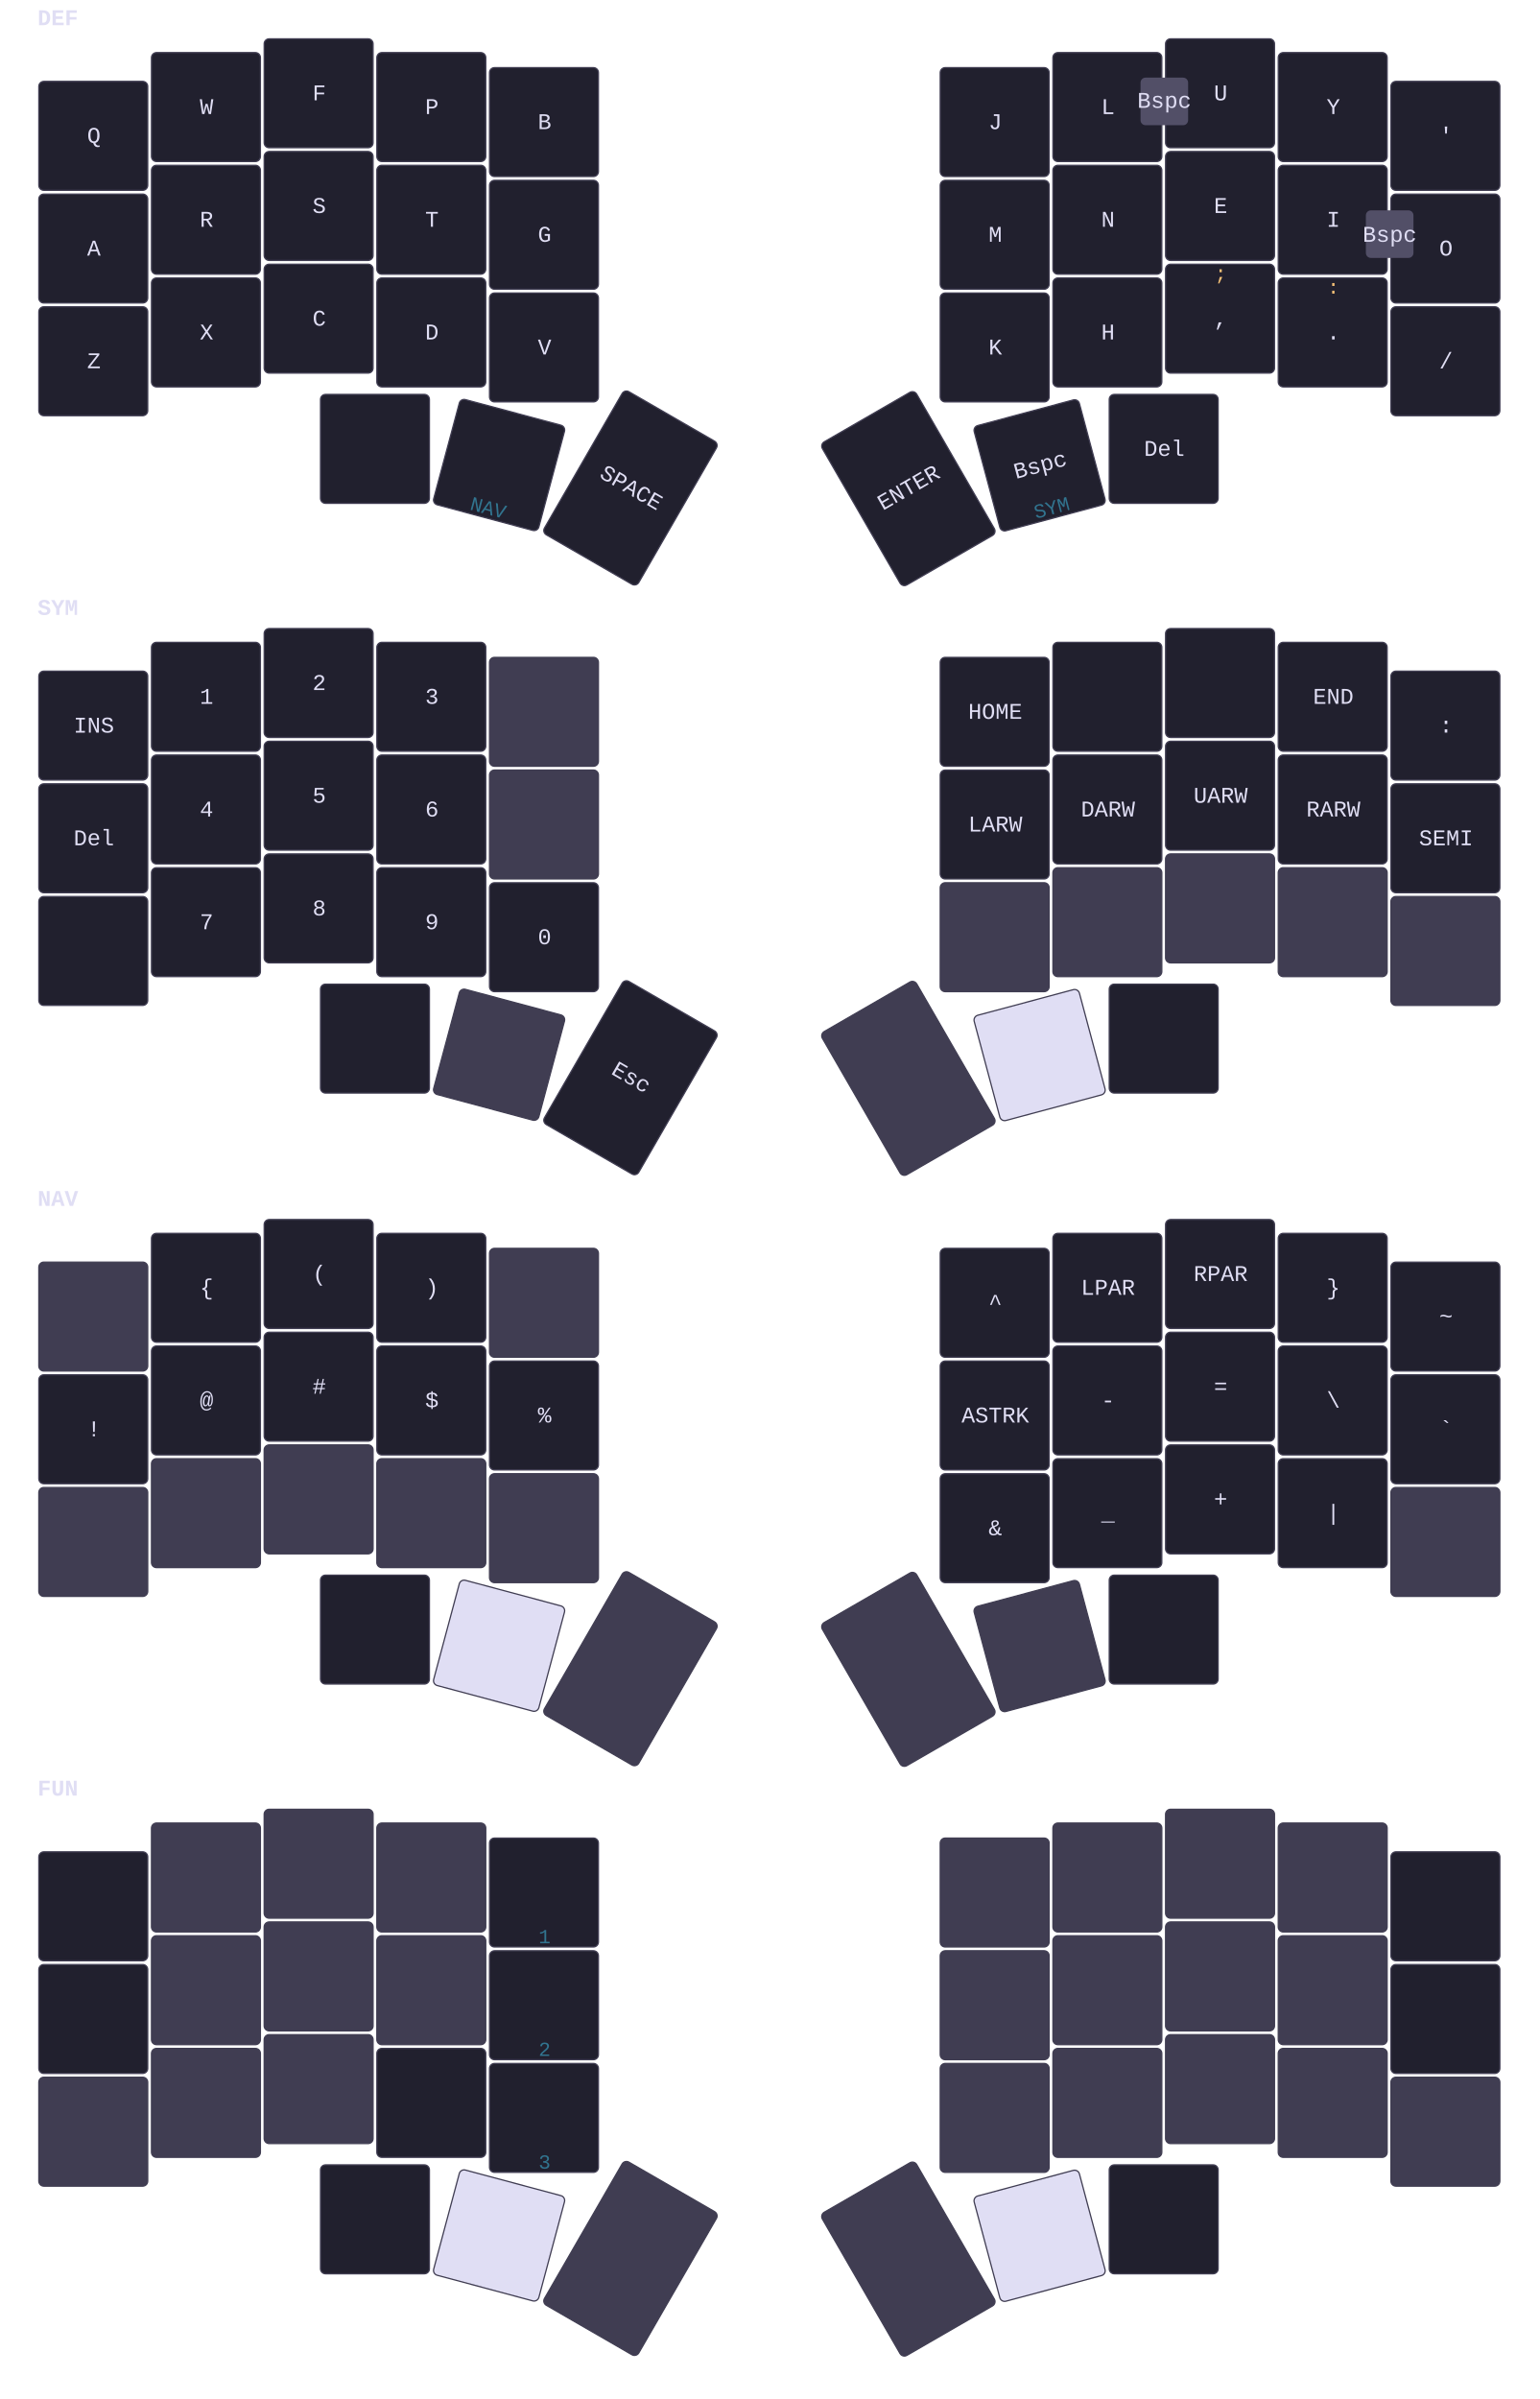
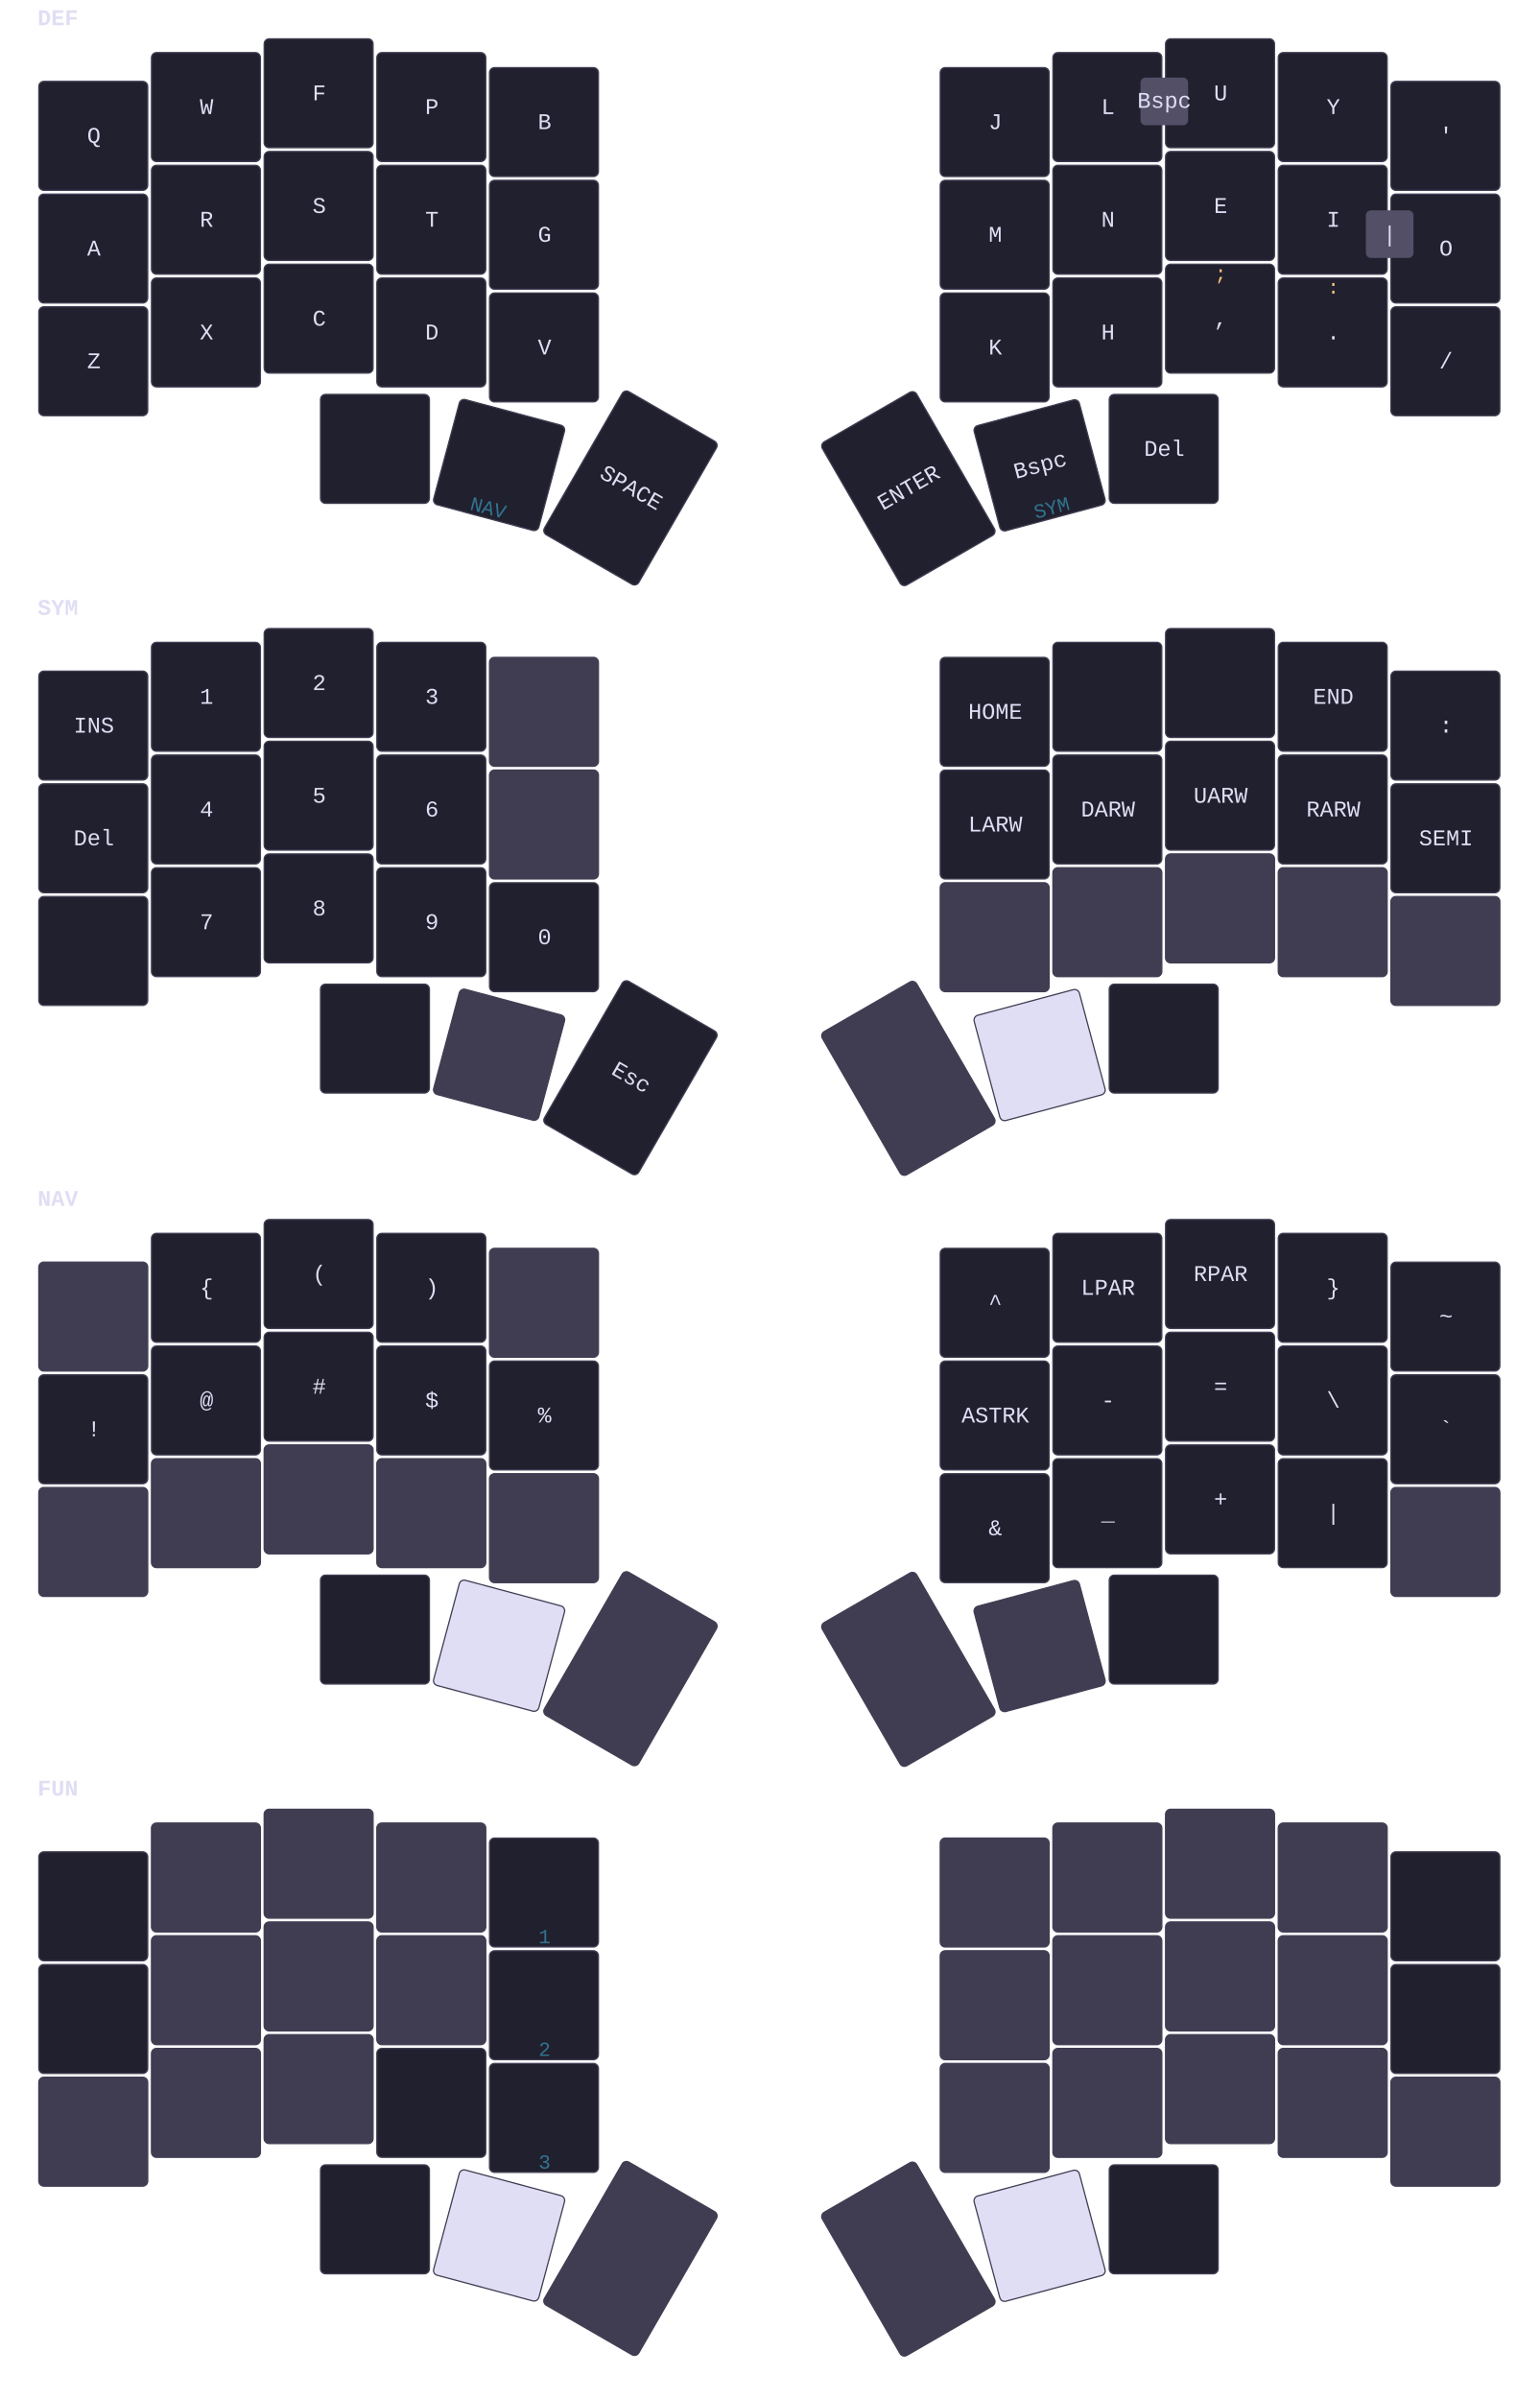
<svg xmlns="http://www.w3.org/2000/svg" xmlns:xlink="http://www.w3.org/1999/xlink" width="1230" height="1916" viewBox="0 0 1230 1916" class="keymap">
  <defs>/* start glyphs */
<svg id="mdi:alpha-w-box">
      <svg id="mdi-alpha-w-box" viewBox="0 0 24 24">
        <path d="M9,17H15A2,2 0 0,0 17,15V7H15V15H13V8H11V15H9V7H7V15A2,2 0 0,0 9,17M5,3H19A2,2 0 0,1 21,5V19A2,2 0 0,1 19,21H5A2,2 0 0,1 3,19V5A2,2 0 0,1 5,3Z" />
      </svg>
    </svg>
    <svg id="mdi:apple-keyboard-command">
      <svg id="mdi-apple-keyboard-command" viewBox="0 0 24 24">
        <path d="M6,2A4,4 0 0,1 10,6V8H14V6A4,4 0 0,1 18,2A4,4 0 0,1 22,6A4,4 0 0,1 18,10H16V14H18A4,4 0 0,1 22,18A4,4 0 0,1 18,22A4,4 0 0,1 14,18V16H10V18A4,4 0 0,1 6,22A4,4 0 0,1 2,18A4,4 0 0,1 6,14H8V10H6A4,4 0 0,1 2,6A4,4 0 0,1 6,2M16,18A2,2 0 0,0 18,20A2,2 0 0,0 20,18A2,2 0 0,0 18,16H16V18M14,10H10V14H14V10M6,16A2,2 0 0,0 4,18A2,2 0 0,0 6,20A2,2 0 0,0 8,18V16H6M8,6A2,2 0 0,0 6,4A2,2 0 0,0 4,6A2,2 0 0,0 6,8H8V6M18,8A2,2 0 0,0 20,6A2,2 0 0,0 18,4A2,2 0 0,0 16,6V8H18Z" />
      </svg>
    </svg>
    <svg id="mdi:apple-keyboard-control">
      <svg id="mdi-apple-keyboard-control" viewBox="0 0 24 24">
        <path d="M19.78,11.78L18.36,13.19L12,6.83L5.64,13.19L4.22,11.78L12,4L19.78,11.78Z" />
      </svg>
    </svg>
    <svg id="mdi:apple-keyboard-option">
      <svg id="mdi-apple-keyboard-option" viewBox="0 0 24 24">
        <path d="M3,4H9.11L16.15,18H21V20H14.88L7.84,6H3V4M14,4H21V6H14V4Z" />
      </svg>
    </svg>
    <svg id="mdi:apple-keyboard-shift">
      <svg id="mdi-apple-keyboard-shift" viewBox="0 0 24 24">
        <path d="M15,18V12H17.17L12,6.83L6.83,12H9V18H15M12,4L22,14H17V20H7V14H2L12,4Z" />
      </svg>
    </svg>
    <svg id="mdi:backup-restore">
      <svg id="mdi-backup-restore" viewBox="0 0 24 24">
        <path d="M12,3A9,9 0 0,0 3,12H0L4,16L8,12H5A7,7 0 0,1 12,5A7,7 0 0,1 19,12A7,7 0 0,1 12,19C10.5,19 9.09,18.5 7.94,17.7L6.5,19.14C8.04,20.3 9.94,21 12,21A9,9 0 0,0 21,12A9,9 0 0,0 12,3M14,12A2,2 0 0,0 12,10A2,2 0 0,0 10,12A2,2 0 0,0 12,14A2,2 0 0,0 14,12Z" />
      </svg>
    </svg>
    <svg id="mdi:bluetooth-connect">
      <svg id="mdi-bluetooth-connect" viewBox="0 0 24 24">
        <path d="M19,10L17,12L19,14L21,12M14.88,16.29L13,18.17V14.41M13,5.83L14.88,7.71L13,9.58M17.71,7.71L12,2H11V9.58L6.41,5L5,6.41L10.59,12L5,17.58L6.41,19L11,14.41V22H12L17.71,16.29L13.41,12M7,12L5,10L3,12L5,14L7,12Z" />
      </svg>
    </svg>
    <svg id="mdi:bluetooth-off">
      <svg id="mdi-bluetooth-off" viewBox="0 0 24 24">
        <path d="M13,5.83L14.88,7.71L13.28,9.31L14.69,10.72L17.71,7.7L12,2H11V7.03L13,9.03M5.41,4L4,5.41L10.59,12L5,17.59L6.41,19L11,14.41V22H12L16.29,17.71L18.59,20L20,18.59M13,18.17V14.41L14.88,16.29" />
      </svg>
    </svg>
    <svg id="mdi:chevron-double-down">
      <svg id="mdi-chevron-double-down" viewBox="0 0 24 24">
        <path d="M16.59,5.59L18,7L12,13L6,7L7.41,5.59L12,10.17L16.59,5.59M16.59,11.59L18,13L12,19L6,13L7.41,11.59L12,16.17L16.59,11.59Z" />
      </svg>
    </svg>
    <svg id="mdi:chevron-double-up">
      <svg id="mdi-chevron-double-up" viewBox="0 0 24 24">
        <path d="M7.41,18.41L6,17L12,11L18,17L16.59,18.41L12,13.83L7.41,18.41M7.41,12.41L6,11L12,5L18,11L16.59,12.41L12,7.83L7.41,12.41Z" />
      </svg>
    </svg>
    <svg id="mdi:keyboard-tab">
      <svg id="mdi-keyboard-tab" viewBox="0 0 24 24">
        <path d="M20,18H22V6H20M11.59,7.41L15.17,11H1V13H15.17L11.59,16.58L13,18L19,12L13,6L11.59,7.41Z" />
      </svg>
    </svg>
    <svg id="mdi:minus-circle-outline">
      <svg id="mdi-minus-circle-outline" viewBox="0 0 24 24">
        <path d="M12,20C7.59,20 4,16.41 4,12C4,7.59 7.59,4 12,4C16.41,4 20,7.59 20,12C20,16.41 16.41,20 12,20M12,2A10,10 0 0,0 2,12A10,10 0 0,0 12,22A10,10 0 0,0 22,12A10,10 0 0,0 12,2M7,13H17V11H7" />
      </svg>
    </svg>
    <svg id="mdi:progress-download">
      <svg id="mdi-progress-download" viewBox="0 0 24 24">
        <path d="M13,2.03C17.73,2.5 21.5,6.25 21.95,11C22.5,16.5 18.5,21.38 13,21.93V19.93C16.64,19.5 19.5,16.61 19.96,12.97C20.5,8.58 17.39,4.59 13,4.05V2.05L13,2.03M11,2.06V4.06C9.57,4.26 8.22,4.84 7.1,5.74L5.67,4.26C7.19,3 9.05,2.25 11,2.06M4.26,5.67L5.69,7.1C4.8,8.23 4.24,9.58 4.05,11H2.05C2.25,9.04 3,7.19 4.26,5.67M2.06,13H4.06C4.24,14.42 4.81,15.77 5.69,16.9L4.27,18.33C3.03,16.81 2.26,14.96 2.06,13M7.1,18.37C8.23,19.25 9.58,19.82 11,20V22C9.04,21.79 7.18,21 5.67,19.74L7.1,18.37M12,16.5L7.5,12H11V8H13V12H16.5L12,16.5Z" />
      </svg>
    </svg>
    <svg id="mdi:transfer">
      <svg id="mdi-transfer" viewBox="0 0 24 24">
        <path d="M8 4A2 2 0 0 0 6 6V10H8V6H16V9H13.5L17 12.5L20.5 9H18V6A2 2 0 0 0 16 4H8M3 12V14H11V12H3M3 15V17H11V15H3M13 15V17H21V15H13M3 18V20H11V18H3M13 18V20H21V18H13Z" />
      </svg>
    </svg>
  </defs>/* end glyphs */
<style>/* inherit to force styles through use tags */
svg path {
    fill: inherit;
}

/* root DOM */
svg.keymap {
    font-family: SFMono-Regular,Consolas,Liberation Mono,Menlo,monospace;
    font-size: 18px;
    font-kerning: normal;
    text-rendering: optimizeLegibility;
    background: #26233a;
}

rect.key {
    fill: #21202e ; /* switch background key color */
    stroke: #403d52; /* switch border color */
    stroke-width: 1;
}

/* default key side styling, only used is draw_key_sides is set */
rect.side {
    filter: brightness(90%);
}

/* color accent for combo boxes */
rect.combo, rect.combo-separate {
    fill: #524f67;
}

/* color accent for held keys */
rect.held, rect.combo.held {
    fill: #e0def4;
}

/* color accent for ghost (optional) keys */
rect.ghost, rect.combo.ghost {
    stroke-dasharray: 4, 4;
    stroke-width: 2;
}

text {
    text-anchor: middle;
    dominant-baseline: middle;
}

/* main layer keys text */
text.tap, text.combo, use.tap {
    fill: #e0def4;
}
text.hold {
    fill: #31748f;
    font-size: 16px; /* simlar to glyph_hold_size */
}
use.hold {
    fill: #31748f;
}

/* styling for layer labels */
text.label {
    font-weight: bold;
    text-anchor: start;
    fill: #e0def4;
    stroke-width: 0;
    paint-order: stroke;
    text-transform: uppercase;
}

/* styling for combo tap, and key hold/shifted label text */
text.combo, text.shifted {
}

text.hold {
    text-anchor: middle;
    dominant-baseline: auto;
}

text.shifted {
    text-anchor: middle;
    dominant-baseline: hanging;
    font-size: 16px;
    fill: #f6c177;
}

/* styling for hold/shifted label text in combo box */
text.combo.hold, text.combo.shifted {
    font-size: 8px;
}

/* lighter symbol for transparent keys */
rect.trans {
    fill: #403d52;
}
use.trans {
    fill: #6e6a86;
}

/* styling for combo dendrons */
path.combo {
    stroke-width: 1;
    stroke: gray;
    fill: none;
}

/* Start Tabler Icons Cleanup */
/* cannot use height/width with glyphs */
.icon-tabler &gt; path {
    fill: inherit;
    stroke: inherit;
    stroke-width: 2;
}
/* hide tabler's default box */
.icon-tabler &gt; path[stroke="none"][fill="none"] {
    visibility: hidden;
}
/* End Tabler Icons Cleanup */
</style>
  <g transform="translate(30, 0)" class="layer-DEF">
    <text x="0" y="15" class="label">DEF</text>
    <g transform="translate(0, 30)">
      <g transform="translate(45, 79)" class="key keypos-0">
        <rect rx="4" ry="4" x="-44" y="-44" width="87" height="87" class="key" />
        <text x="0" y="0" class="key tap">Q</text>
      </g>
      <g transform="translate(135, 56)" class="key keypos-1">
        <rect rx="4" ry="4" x="-44" y="-44" width="87" height="87" class="key" />
        <text x="0" y="0" class="key tap">W</text>
      </g>
      <g transform="translate(225, 45)" class="key keypos-2">
        <rect rx="4" ry="4" x="-44" y="-44" width="87" height="87" class="key" />
        <text x="0" y="0" class="key tap">F</text>
      </g>
      <g transform="translate(315, 56)" class="key keypos-3">
        <rect rx="4" ry="4" x="-44" y="-44" width="87" height="87" class="key" />
        <text x="0" y="0" class="key tap">P</text>
      </g>
      <g transform="translate(405, 68)" class="key keypos-4">
        <rect rx="4" ry="4" x="-44" y="-44" width="87" height="87" class="key" />
        <text x="0" y="0" class="key tap">B</text>
      </g>
      <g transform="translate(765, 68)" class="key keypos-5">
        <rect rx="4" ry="4" x="-44" y="-44" width="87" height="87" class="key" />
        <text x="0" y="0" class="key tap">J</text>
      </g>
      <g transform="translate(855, 56)" class="key keypos-6">
        <rect rx="4" ry="4" x="-44" y="-44" width="87" height="87" class="key" />
        <text x="0" y="0" class="key tap">L</text>
      </g>
      <g transform="translate(945, 45)" class="key keypos-7">
        <rect rx="4" ry="4" x="-44" y="-44" width="87" height="87" class="key" />
        <text x="0" y="0" class="key tap">U</text>
      </g>
      <g transform="translate(1035, 56)" class="key keypos-8">
        <rect rx="4" ry="4" x="-44" y="-44" width="87" height="87" class="key" />
        <text x="0" y="0" class="key tap">Y</text>
      </g>
      <g transform="translate(1125, 79)" class="key keypos-9">
        <rect rx="4" ry="4" x="-44" y="-44" width="87" height="87" class="key" />
        <text x="0" y="0" class="key tap">'</text>
      </g>
      <g transform="translate(45, 169)" class="key keypos-10">
        <rect rx="4" ry="4" x="-44" y="-44" width="87" height="87" class="key" />
        <text x="0" y="0" class="key tap">A</text>
        <use href="#mdi:apple-keyboard-command" xlink:href="#mdi:apple-keyboard-command" x="-8" y="24" height="16" width="16.0" class="key hold glyph mdi:apple-keyboard-command" />
      </g>
      <g transform="translate(135, 146)" class="key keypos-11">
        <rect rx="4" ry="4" x="-44" y="-44" width="87" height="87" class="key" />
        <text x="0" y="0" class="key tap">R</text>
        <use href="#mdi:apple-keyboard-option" xlink:href="#mdi:apple-keyboard-option" x="-8" y="24" height="16" width="16.0" class="key hold glyph mdi:apple-keyboard-option" />
      </g>
      <g transform="translate(225, 135)" class="key keypos-12">
        <rect rx="4" ry="4" x="-44" y="-44" width="87" height="87" class="key" />
        <text x="0" y="0" class="key tap">S</text>
        <use href="#mdi:apple-keyboard-control" xlink:href="#mdi:apple-keyboard-control" x="-8" y="24" height="16" width="16.0" class="key hold glyph mdi:apple-keyboard-control" />
      </g>
      <g transform="translate(315, 146)" class="key keypos-13">
        <rect rx="4" ry="4" x="-44" y="-44" width="87" height="87" class="key" />
        <text x="0" y="0" class="key tap">T</text>
        <use href="#mdi:apple-keyboard-shift" xlink:href="#mdi:apple-keyboard-shift" x="-8" y="24" height="16" width="16.0" class="key hold glyph mdi:apple-keyboard-shift" />
      </g>
      <g transform="translate(405, 158)" class="key keypos-14">
        <rect rx="4" ry="4" x="-44" y="-44" width="87" height="87" class="key" />
        <text x="0" y="0" class="key tap">G</text>
      </g>
      <g transform="translate(765, 158)" class="key keypos-15">
        <rect rx="4" ry="4" x="-44" y="-44" width="87" height="87" class="key" />
        <text x="0" y="0" class="key tap">M</text>
      </g>
      <g transform="translate(855, 146)" class="key keypos-16">
        <rect rx="4" ry="4" x="-44" y="-44" width="87" height="87" class="key" />
        <text x="0" y="0" class="key tap">N</text>
        <use href="#mdi:apple-keyboard-shift" xlink:href="#mdi:apple-keyboard-shift" x="-8" y="24" height="16" width="16.0" class="key hold glyph mdi:apple-keyboard-shift" />
      </g>
      <g transform="translate(945, 135)" class="key keypos-17">
        <rect rx="4" ry="4" x="-44" y="-44" width="87" height="87" class="key" />
        <text x="0" y="0" class="key tap">E</text>
        <use href="#mdi:apple-keyboard-control" xlink:href="#mdi:apple-keyboard-control" x="-8" y="24" height="16" width="16.0" class="key hold glyph mdi:apple-keyboard-control" />
      </g>
      <g transform="translate(1035, 146)" class="key keypos-18">
        <rect rx="4" ry="4" x="-44" y="-44" width="87" height="87" class="key" />
        <text x="0" y="0" class="key tap">I</text>
        <use href="#mdi:apple-keyboard-option" xlink:href="#mdi:apple-keyboard-option" x="-8" y="24" height="16" width="16.0" class="key hold glyph mdi:apple-keyboard-option" />
      </g>
      <g transform="translate(1125, 169)" class="key keypos-19">
        <rect rx="4" ry="4" x="-44" y="-44" width="87" height="87" class="key" />
        <text x="0" y="0" class="key tap">O</text>
        <use href="#mdi:apple-keyboard-command" xlink:href="#mdi:apple-keyboard-command" x="-8" y="24" height="16" width="16.0" class="key hold glyph mdi:apple-keyboard-command" />
      </g>
      <g transform="translate(45, 259)" class="key keypos-20">
        <rect rx="4" ry="4" x="-44" y="-44" width="87" height="87" class="key" />
        <text x="0" y="0" class="key tap">Z</text>
      </g>
      <g transform="translate(135, 236)" class="key keypos-21">
        <rect rx="4" ry="4" x="-44" y="-44" width="87" height="87" class="key" />
        <text x="0" y="0" class="key tap">X</text>
      </g>
      <g transform="translate(225, 225)" class="key keypos-22">
        <rect rx="4" ry="4" x="-44" y="-44" width="87" height="87" class="key" />
        <text x="0" y="0" class="key tap">C</text>
      </g>
      <g transform="translate(315, 236)" class="key keypos-23">
        <rect rx="4" ry="4" x="-44" y="-44" width="87" height="87" class="key" />
        <text x="0" y="0" class="key tap">D</text>
      </g>
      <g transform="translate(405, 248)" class="key keypos-24">
        <rect rx="4" ry="4" x="-44" y="-44" width="87" height="87" class="key" />
        <text x="0" y="0" class="key tap">V</text>
      </g>
      <g transform="translate(765, 248)" class="key keypos-25">
        <rect rx="4" ry="4" x="-44" y="-44" width="87" height="87" class="key" />
        <text x="0" y="0" class="key tap">K</text>
      </g>
      <g transform="translate(855, 236)" class="key keypos-26">
        <rect rx="4" ry="4" x="-44" y="-44" width="87" height="87" class="key" />
        <text x="0" y="0" class="key tap">H</text>
      </g>
      <g transform="translate(945, 225)" class="key keypos-27">
        <rect rx="4" ry="4" x="-44" y="-44" width="87" height="87" class="key" />
        <text x="0" y="0" class="key tap">,</text>
        <text x="0" y="-40" class="key shifted">;</text>
      </g>
      <g transform="translate(1035, 236)" class="key keypos-28">
        <rect rx="4" ry="4" x="-44" y="-44" width="87" height="87" class="key" />
        <text x="0" y="0" class="key tap">.</text>
        <text x="0" y="-40" class="key shifted">:</text>
      </g>
      <g transform="translate(1125, 259)" class="key keypos-29">
        <rect rx="4" ry="4" x="-44" y="-44" width="87" height="87" class="key" />
        <text x="0" y="0" class="key tap">/</text>
      </g>
      <g transform="translate(270, 329)" class="key keypos-30">
        <rect rx="4" ry="4" x="-44" y="-44" width="87" height="87" class="key" />
        <use href="#mdi:keyboard-tab" xlink:href="#mdi:keyboard-tab" x="-10" y="-10" height="20" width="20.0" class="key tap glyph mdi:keyboard-tab" />
        <use href="#mdi:apple-keyboard-command" xlink:href="#mdi:apple-keyboard-command" x="-8" y="24" height="16" width="16.0" class="key hold glyph mdi:apple-keyboard-command" />
      </g>
      <g transform="translate(369, 342) rotate(15.0)" class="key keypos-31">
        <rect rx="4" ry="4" x="-44" y="-44" width="87" height="87" class="key" />
        <use href="#mdi:keyboard-tab" xlink:href="#mdi:keyboard-tab" x="-10" y="-10" height="20" width="20.0" class="key tap glyph mdi:keyboard-tab" />
        <text x="0" y="40" class="key hold">NAV</text>
      </g>
      <g transform="translate(474, 360) rotate(30.0)" class="key keypos-32">
        <rect rx="4" ry="4" x="-44" y="-66" width="87" height="132" class="key" />
        <text x="0" y="0" class="key tap">SPACE</text>
      </g>
      <g transform="translate(696, 360) rotate(-30.0)" class="key keypos-33">
        <rect rx="4" ry="4" x="-44" y="-66" width="87" height="132" class="key" />
        <text x="0" y="0" class="key tap">ENTER</text>
      </g>
      <g transform="translate(801, 342) rotate(-15.0)" class="key keypos-34">
        <rect rx="4" ry="4" x="-44" y="-44" width="87" height="87" class="key" />
        <text x="0" y="0" class="key tap">Bspc</text>
        <text x="0" y="40" class="key hold">SYM</text>
      </g>
      <g transform="translate(900, 329)" class="key keypos-35">
        <rect rx="4" ry="4" x="-44" y="-44" width="87" height="87" class="key" />
        <text x="0" y="0" class="key tap">Del</text>
        <use href="#mdi:apple-keyboard-option" xlink:href="#mdi:apple-keyboard-option" x="-8" y="24" height="16" width="16.0" class="key hold glyph mdi:apple-keyboard-option" />
      </g>
      <g class="combo combopos-0">
        <rect rx="4" ry="4" x="881" y="32" width="38" height="38" class="combo" />
        <text x="900" y="51" class="combo tap">Bspc</text>
      </g>
      <g class="combo combopos-1">
        <rect rx="4" ry="4" x="1061" y="138" width="38" height="38" class="combo" />
-         <text x="1080" y="158" class="combo tap">Bspc</text>
+         <text x="1080" y="158" class="combo tap">|</text>
      </g>
    </g>
  </g>
  <g transform="translate(30, 471)" class="layer-SYM">
    <text x="0" y="15" class="label">SYM</text>
    <g transform="translate(0, 30)">
      <g transform="translate(45, 79)" class="key keypos-0">
        <rect rx="4" ry="4" x="-44" y="-44" width="87" height="87" class="key" />
        <text x="0" y="0" class="key tap">INS</text>
      </g>
      <g transform="translate(135, 56)" class="key keypos-1">
        <rect rx="4" ry="4" x="-44" y="-44" width="87" height="87" class="key" />
        <text x="0" y="0" class="key tap">1</text>
      </g>
      <g transform="translate(225, 45)" class="key keypos-2">
        <rect rx="4" ry="4" x="-44" y="-44" width="87" height="87" class="key" />
        <text x="0" y="0" class="key tap">2</text>
      </g>
      <g transform="translate(315, 56)" class="key keypos-3">
        <rect rx="4" ry="4" x="-44" y="-44" width="87" height="87" class="key" />
        <text x="0" y="0" class="key tap">3</text>
      </g>
      <g transform="translate(405, 68)" class="key trans keypos-4">
        <rect rx="4" ry="4" x="-44" y="-44" width="87" height="87" class="key trans" />
        <use href="#mdi:transfer" xlink:href="#mdi:transfer" x="-10" y="-10" height="20" width="20.0" class="key trans tap glyph mdi:transfer" />
      </g>
      <g transform="translate(765, 68)" class="key keypos-5">
        <rect rx="4" ry="4" x="-44" y="-44" width="87" height="87" class="key" />
        <text x="0" y="0" class="key tap">HOME</text>
      </g>
      <g transform="translate(855, 56)" class="key keypos-6">
        <rect rx="4" ry="4" x="-44" y="-44" width="87" height="87" class="key" />
        <use href="#mdi:chevron-double-down" xlink:href="#mdi:chevron-double-down" x="-10" y="-10" height="20" width="20.0" class="key tap glyph mdi:chevron-double-down" />
      </g>
      <g transform="translate(945, 45)" class="key keypos-7">
        <rect rx="4" ry="4" x="-44" y="-44" width="87" height="87" class="key" />
        <use href="#mdi:chevron-double-up" xlink:href="#mdi:chevron-double-up" x="-10" y="-10" height="20" width="20.0" class="key tap glyph mdi:chevron-double-up" />
      </g>
      <g transform="translate(1035, 56)" class="key keypos-8">
        <rect rx="4" ry="4" x="-44" y="-44" width="87" height="87" class="key" />
        <text x="0" y="0" class="key tap">END</text>
      </g>
      <g transform="translate(1125, 79)" class="key keypos-9">
        <rect rx="4" ry="4" x="-44" y="-44" width="87" height="87" class="key" />
        <text x="0" y="0" class="key tap">:</text>
      </g>
      <g transform="translate(45, 169)" class="key keypos-10">
        <rect rx="4" ry="4" x="-44" y="-44" width="87" height="87" class="key" />
        <text x="0" y="0" class="key tap">Del</text>
      </g>
      <g transform="translate(135, 146)" class="key keypos-11">
        <rect rx="4" ry="4" x="-44" y="-44" width="87" height="87" class="key" />
        <text x="0" y="0" class="key tap">4</text>
      </g>
      <g transform="translate(225, 135)" class="key keypos-12">
        <rect rx="4" ry="4" x="-44" y="-44" width="87" height="87" class="key" />
        <text x="0" y="0" class="key tap">5</text>
      </g>
      <g transform="translate(315, 146)" class="key keypos-13">
        <rect rx="4" ry="4" x="-44" y="-44" width="87" height="87" class="key" />
        <text x="0" y="0" class="key tap">6</text>
      </g>
      <g transform="translate(405, 158)" class="key trans keypos-14">
        <rect rx="4" ry="4" x="-44" y="-44" width="87" height="87" class="key trans" />
        <use href="#mdi:transfer" xlink:href="#mdi:transfer" x="-10" y="-10" height="20" width="20.0" class="key trans tap glyph mdi:transfer" />
      </g>
      <g transform="translate(765, 158)" class="key keypos-15">
        <rect rx="4" ry="4" x="-44" y="-44" width="87" height="87" class="key" />
        <text x="0" y="0" class="key tap">LARW</text>
      </g>
      <g transform="translate(855, 146)" class="key keypos-16">
        <rect rx="4" ry="4" x="-44" y="-44" width="87" height="87" class="key" />
        <text x="0" y="0" class="key tap">DARW</text>
      </g>
      <g transform="translate(945, 135)" class="key keypos-17">
        <rect rx="4" ry="4" x="-44" y="-44" width="87" height="87" class="key" />
        <text x="0" y="0" class="key tap">UARW</text>
      </g>
      <g transform="translate(1035, 146)" class="key keypos-18">
        <rect rx="4" ry="4" x="-44" y="-44" width="87" height="87" class="key" />
        <text x="0" y="0" class="key tap">RARW</text>
      </g>
      <g transform="translate(1125, 169)" class="key keypos-19">
        <rect rx="4" ry="4" x="-44" y="-44" width="87" height="87" class="key" />
        <text x="0" y="0" class="key tap">SEMI</text>
      </g>
      <g transform="translate(45, 259)" class="key keypos-20">
        <rect rx="4" ry="4" x="-44" y="-44" width="87" height="87" class="key" />
        <use href="#mdi:alpha-w-box" xlink:href="#mdi:alpha-w-box" x="-10" y="-10" height="20" width="20.0" class="key tap glyph mdi:alpha-w-box" />
      </g>
      <g transform="translate(135, 236)" class="key keypos-21">
        <rect rx="4" ry="4" x="-44" y="-44" width="87" height="87" class="key" />
        <text x="0" y="0" class="key tap">7</text>
      </g>
      <g transform="translate(225, 225)" class="key keypos-22">
        <rect rx="4" ry="4" x="-44" y="-44" width="87" height="87" class="key" />
        <text x="0" y="0" class="key tap">8</text>
      </g>
      <g transform="translate(315, 236)" class="key keypos-23">
        <rect rx="4" ry="4" x="-44" y="-44" width="87" height="87" class="key" />
        <text x="0" y="0" class="key tap">9</text>
      </g>
      <g transform="translate(405, 248)" class="key keypos-24">
        <rect rx="4" ry="4" x="-44" y="-44" width="87" height="87" class="key" />
        <text x="0" y="0" class="key tap">0</text>
      </g>
      <g transform="translate(765, 248)" class="key trans keypos-25">
        <rect rx="4" ry="4" x="-44" y="-44" width="87" height="87" class="key trans" />
        <use href="#mdi:transfer" xlink:href="#mdi:transfer" x="-10" y="-10" height="20" width="20.0" class="key trans tap glyph mdi:transfer" />
      </g>
      <g transform="translate(855, 236)" class="key trans keypos-26">
        <rect rx="4" ry="4" x="-44" y="-44" width="87" height="87" class="key trans" />
        <use href="#mdi:transfer" xlink:href="#mdi:transfer" x="-10" y="-10" height="20" width="20.0" class="key trans tap glyph mdi:transfer" />
      </g>
      <g transform="translate(945, 225)" class="key trans keypos-27">
        <rect rx="4" ry="4" x="-44" y="-44" width="87" height="87" class="key trans" />
        <use href="#mdi:transfer" xlink:href="#mdi:transfer" x="-10" y="-10" height="20" width="20.0" class="key trans tap glyph mdi:transfer" />
      </g>
      <g transform="translate(1035, 236)" class="key trans keypos-28">
        <rect rx="4" ry="4" x="-44" y="-44" width="87" height="87" class="key trans" />
        <use href="#mdi:transfer" xlink:href="#mdi:transfer" x="-10" y="-10" height="20" width="20.0" class="key trans tap glyph mdi:transfer" />
      </g>
      <g transform="translate(1125, 259)" class="key trans keypos-29">
        <rect rx="4" ry="4" x="-44" y="-44" width="87" height="87" class="key trans" />
        <use href="#mdi:transfer" xlink:href="#mdi:transfer" x="-10" y="-10" height="20" width="20.0" class="key trans tap glyph mdi:transfer" />
      </g>
      <g transform="translate(270, 329)" class="key none keypos-30">
        <rect rx="4" ry="4" x="-44" y="-44" width="87" height="87" class="key none" />
        <use href="#mdi:minus-circle-outline" xlink:href="#mdi:minus-circle-outline" x="-10" y="-10" height="20" width="20.0" class="key none tap glyph mdi:minus-circle-outline" />
      </g>
      <g transform="translate(369, 342) rotate(15.0)" class="key trans keypos-31">
        <rect rx="4" ry="4" x="-44" y="-44" width="87" height="87" class="key trans" />
        <use href="#mdi:transfer" xlink:href="#mdi:transfer" x="-10" y="-10" height="20" width="20.0" class="key trans tap glyph mdi:transfer" />
      </g>
      <g transform="translate(474, 360) rotate(30.0)" class="key keypos-32">
        <rect rx="4" ry="4" x="-44" y="-66" width="87" height="132" class="key" />
        <text x="0" y="0" class="key tap">Esc</text>
      </g>
      <g transform="translate(696, 360) rotate(-30.0)" class="key trans keypos-33">
        <rect rx="4" ry="4" x="-44" y="-66" width="87" height="132" class="key trans" />
        <use href="#mdi:transfer" xlink:href="#mdi:transfer" x="-10" y="-10" height="20" width="20.0" class="key trans tap glyph mdi:transfer" />
      </g>
      <g transform="translate(801, 342) rotate(-15.0)" class="key held keypos-34">
        <rect rx="4" ry="4" x="-44" y="-44" width="87" height="87" class="key held" />
      </g>
      <g transform="translate(900, 329)" class="key none keypos-35">
        <rect rx="4" ry="4" x="-44" y="-44" width="87" height="87" class="key none" />
        <use href="#mdi:minus-circle-outline" xlink:href="#mdi:minus-circle-outline" x="-10" y="-10" height="20" width="20.0" class="key none tap glyph mdi:minus-circle-outline" />
      </g>
    </g>
  </g>
  <g transform="translate(30, 943)" class="layer-NAV">
    <text x="0" y="15" class="label">NAV</text>
    <g transform="translate(0, 30)">
      <g transform="translate(45, 79)" class="key trans keypos-0">
        <rect rx="4" ry="4" x="-44" y="-44" width="87" height="87" class="key trans" />
        <use href="#mdi:transfer" xlink:href="#mdi:transfer" x="-10" y="-10" height="20" width="20.0" class="key trans tap glyph mdi:transfer" />
      </g>
      <g transform="translate(135, 56)" class="key keypos-1">
        <rect rx="4" ry="4" x="-44" y="-44" width="87" height="87" class="key" />
        <text x="0" y="0" class="key tap">{</text>
      </g>
      <g transform="translate(225, 45)" class="key keypos-2">
        <rect rx="4" ry="4" x="-44" y="-44" width="87" height="87" class="key" />
        <text x="0" y="0" class="key tap">(</text>
      </g>
      <g transform="translate(315, 56)" class="key keypos-3">
        <rect rx="4" ry="4" x="-44" y="-44" width="87" height="87" class="key" />
        <text x="0" y="0" class="key tap">)</text>
      </g>
      <g transform="translate(405, 68)" class="key trans keypos-4">
        <rect rx="4" ry="4" x="-44" y="-44" width="87" height="87" class="key trans" />
        <use href="#mdi:transfer" xlink:href="#mdi:transfer" x="-10" y="-10" height="20" width="20.0" class="key trans tap glyph mdi:transfer" />
      </g>
      <g transform="translate(765, 68)" class="key keypos-5">
        <rect rx="4" ry="4" x="-44" y="-44" width="87" height="87" class="key" />
        <text x="0" y="0" class="key tap">^</text>
      </g>
      <g transform="translate(855, 56)" class="key keypos-6">
        <rect rx="4" ry="4" x="-44" y="-44" width="87" height="87" class="key" />
        <text x="0" y="0" class="key tap">LPAR</text>
      </g>
      <g transform="translate(945, 45)" class="key keypos-7">
        <rect rx="4" ry="4" x="-44" y="-44" width="87" height="87" class="key" />
        <text x="0" y="0" class="key tap">RPAR</text>
      </g>
      <g transform="translate(1035, 56)" class="key keypos-8">
        <rect rx="4" ry="4" x="-44" y="-44" width="87" height="87" class="key" />
        <text x="0" y="0" class="key tap">}</text>
      </g>
      <g transform="translate(1125, 79)" class="key keypos-9">
        <rect rx="4" ry="4" x="-44" y="-44" width="87" height="87" class="key" />
        <text x="0" y="0" class="key tap">~</text>
      </g>
      <g transform="translate(45, 169)" class="key keypos-10">
        <rect rx="4" ry="4" x="-44" y="-44" width="87" height="87" class="key" />
        <text x="0" y="0" class="key tap">!</text>
      </g>
      <g transform="translate(135, 146)" class="key keypos-11">
        <rect rx="4" ry="4" x="-44" y="-44" width="87" height="87" class="key" />
        <text x="0" y="0" class="key tap">@</text>
      </g>
      <g transform="translate(225, 135)" class="key keypos-12">
        <rect rx="4" ry="4" x="-44" y="-44" width="87" height="87" class="key" />
        <text x="0" y="0" class="key tap">#</text>
      </g>
      <g transform="translate(315, 146)" class="key keypos-13">
        <rect rx="4" ry="4" x="-44" y="-44" width="87" height="87" class="key" />
        <text x="0" y="0" class="key tap">$</text>
      </g>
      <g transform="translate(405, 158)" class="key keypos-14">
        <rect rx="4" ry="4" x="-44" y="-44" width="87" height="87" class="key" />
        <text x="0" y="0" class="key tap">%</text>
      </g>
      <g transform="translate(765, 158)" class="key keypos-15">
        <rect rx="4" ry="4" x="-44" y="-44" width="87" height="87" class="key" />
        <text x="0" y="0" class="key tap">ASTRK</text>
      </g>
      <g transform="translate(855, 146)" class="key keypos-16">
        <rect rx="4" ry="4" x="-44" y="-44" width="87" height="87" class="key" />
        <text x="0" y="0" class="key tap">-</text>
      </g>
      <g transform="translate(945, 135)" class="key keypos-17">
        <rect rx="4" ry="4" x="-44" y="-44" width="87" height="87" class="key" />
        <text x="0" y="0" class="key tap">=</text>
      </g>
      <g transform="translate(1035, 146)" class="key keypos-18">
        <rect rx="4" ry="4" x="-44" y="-44" width="87" height="87" class="key" />
        <text x="0" y="0" class="key tap">\</text>
      </g>
      <g transform="translate(1125, 169)" class="key keypos-19">
        <rect rx="4" ry="4" x="-44" y="-44" width="87" height="87" class="key" />
        <text x="0" y="0" class="key tap">`</text>
      </g>
      <g transform="translate(45, 259)" class="key trans keypos-20">
        <rect rx="4" ry="4" x="-44" y="-44" width="87" height="87" class="key trans" />
        <use href="#mdi:transfer" xlink:href="#mdi:transfer" x="-10" y="-10" height="20" width="20.0" class="key trans tap glyph mdi:transfer" />
      </g>
      <g transform="translate(135, 236)" class="key trans keypos-21">
        <rect rx="4" ry="4" x="-44" y="-44" width="87" height="87" class="key trans" />
        <use href="#mdi:transfer" xlink:href="#mdi:transfer" x="-10" y="-10" height="20" width="20.0" class="key trans tap glyph mdi:transfer" />
      </g>
      <g transform="translate(225, 225)" class="key trans keypos-22">
        <rect rx="4" ry="4" x="-44" y="-44" width="87" height="87" class="key trans" />
        <use href="#mdi:transfer" xlink:href="#mdi:transfer" x="-10" y="-10" height="20" width="20.0" class="key trans tap glyph mdi:transfer" />
      </g>
      <g transform="translate(315, 236)" class="key trans keypos-23">
        <rect rx="4" ry="4" x="-44" y="-44" width="87" height="87" class="key trans" />
        <use href="#mdi:transfer" xlink:href="#mdi:transfer" x="-10" y="-10" height="20" width="20.0" class="key trans tap glyph mdi:transfer" />
      </g>
      <g transform="translate(405, 248)" class="key trans keypos-24">
        <rect rx="4" ry="4" x="-44" y="-44" width="87" height="87" class="key trans" />
        <use href="#mdi:transfer" xlink:href="#mdi:transfer" x="-10" y="-10" height="20" width="20.0" class="key trans tap glyph mdi:transfer" />
      </g>
      <g transform="translate(765, 248)" class="key keypos-25">
        <rect rx="4" ry="4" x="-44" y="-44" width="87" height="87" class="key" />
        <text x="0" y="0" class="key tap">&amp;</text>
      </g>
      <g transform="translate(855, 236)" class="key keypos-26">
        <rect rx="4" ry="4" x="-44" y="-44" width="87" height="87" class="key" />
        <text x="0" y="0" class="key tap">_</text>
      </g>
      <g transform="translate(945, 225)" class="key keypos-27">
        <rect rx="4" ry="4" x="-44" y="-44" width="87" height="87" class="key" />
        <text x="0" y="0" class="key tap">+</text>
      </g>
      <g transform="translate(1035, 236)" class="key keypos-28">
        <rect rx="4" ry="4" x="-44" y="-44" width="87" height="87" class="key" />
        <text x="0" y="0" class="key tap">|</text>
      </g>
      <g transform="translate(1125, 259)" class="key trans keypos-29">
        <rect rx="4" ry="4" x="-44" y="-44" width="87" height="87" class="key trans" />
        <use href="#mdi:transfer" xlink:href="#mdi:transfer" x="-10" y="-10" height="20" width="20.0" class="key trans tap glyph mdi:transfer" />
      </g>
      <g transform="translate(270, 329)" class="key none keypos-30">
        <rect rx="4" ry="4" x="-44" y="-44" width="87" height="87" class="key none" />
        <use href="#mdi:minus-circle-outline" xlink:href="#mdi:minus-circle-outline" x="-10" y="-10" height="20" width="20.0" class="key none tap glyph mdi:minus-circle-outline" />
      </g>
      <g transform="translate(369, 342) rotate(15.0)" class="key held keypos-31">
        <rect rx="4" ry="4" x="-44" y="-44" width="87" height="87" class="key held" />
      </g>
      <g transform="translate(474, 360) rotate(30.0)" class="key trans keypos-32">
        <rect rx="4" ry="4" x="-44" y="-66" width="87" height="132" class="key trans" />
        <use href="#mdi:transfer" xlink:href="#mdi:transfer" x="-10" y="-10" height="20" width="20.0" class="key trans tap glyph mdi:transfer" />
      </g>
      <g transform="translate(696, 360) rotate(-30.0)" class="key trans keypos-33">
        <rect rx="4" ry="4" x="-44" y="-66" width="87" height="132" class="key trans" />
        <use href="#mdi:transfer" xlink:href="#mdi:transfer" x="-10" y="-10" height="20" width="20.0" class="key trans tap glyph mdi:transfer" />
      </g>
      <g transform="translate(801, 342) rotate(-15.0)" class="key trans keypos-34">
        <rect rx="4" ry="4" x="-44" y="-44" width="87" height="87" class="key trans" />
        <use href="#mdi:transfer" xlink:href="#mdi:transfer" x="-10" y="-10" height="20" width="20.0" class="key trans tap glyph mdi:transfer" />
      </g>
      <g transform="translate(900, 329)" class="key none keypos-35">
        <rect rx="4" ry="4" x="-44" y="-44" width="87" height="87" class="key none" />
        <use href="#mdi:minus-circle-outline" xlink:href="#mdi:minus-circle-outline" x="-10" y="-10" height="20" width="20.0" class="key none tap glyph mdi:minus-circle-outline" />
      </g>
    </g>
  </g>
  <g transform="translate(30, 1414)" class="layer-FUN">
    <text x="0" y="15" class="label">FUN</text>
    <g transform="translate(0, 30)">
      <g transform="translate(45, 79)" class="key bootloader keypos-0">
        <rect rx="4" ry="4" x="-44" y="-44" width="87" height="87" class="key bootloader" />
        <use href="#mdi:backup-restore" xlink:href="#mdi:backup-restore" x="-10" y="-10" height="20" width="20.0" class="key bootloader tap glyph mdi:backup-restore" />
      </g>
      <g transform="translate(135, 56)" class="key trans keypos-1">
        <rect rx="4" ry="4" x="-44" y="-44" width="87" height="87" class="key trans" />
        <use href="#mdi:transfer" xlink:href="#mdi:transfer" x="-10" y="-10" height="20" width="20.0" class="key trans tap glyph mdi:transfer" />
      </g>
      <g transform="translate(225, 45)" class="key trans keypos-2">
        <rect rx="4" ry="4" x="-44" y="-44" width="87" height="87" class="key trans" />
        <use href="#mdi:transfer" xlink:href="#mdi:transfer" x="-10" y="-10" height="20" width="20.0" class="key trans tap glyph mdi:transfer" />
      </g>
      <g transform="translate(315, 56)" class="key trans keypos-3">
        <rect rx="4" ry="4" x="-44" y="-44" width="87" height="87" class="key trans" />
        <use href="#mdi:transfer" xlink:href="#mdi:transfer" x="-10" y="-10" height="20" width="20.0" class="key trans tap glyph mdi:transfer" />
      </g>
      <g transform="translate(405, 68)" class="key keypos-4">
        <rect rx="4" ry="4" x="-44" y="-44" width="87" height="87" class="key" />
        <use href="#mdi:bluetooth-connect" xlink:href="#mdi:bluetooth-connect" x="-10" y="-10" height="20" width="20.0" class="key tap glyph mdi:bluetooth-connect" />
        <text x="0" y="40" class="key hold">1</text>
      </g>
      <g transform="translate(765, 68)" class="key trans keypos-5">
        <rect rx="4" ry="4" x="-44" y="-44" width="87" height="87" class="key trans" />
        <use href="#mdi:transfer" xlink:href="#mdi:transfer" x="-10" y="-10" height="20" width="20.0" class="key trans tap glyph mdi:transfer" />
      </g>
      <g transform="translate(855, 56)" class="key trans keypos-6">
        <rect rx="4" ry="4" x="-44" y="-44" width="87" height="87" class="key trans" />
        <use href="#mdi:transfer" xlink:href="#mdi:transfer" x="-10" y="-10" height="20" width="20.0" class="key trans tap glyph mdi:transfer" />
      </g>
      <g transform="translate(945, 45)" class="key trans keypos-7">
        <rect rx="4" ry="4" x="-44" y="-44" width="87" height="87" class="key trans" />
        <use href="#mdi:transfer" xlink:href="#mdi:transfer" x="-10" y="-10" height="20" width="20.0" class="key trans tap glyph mdi:transfer" />
      </g>
      <g transform="translate(1035, 56)" class="key trans keypos-8">
        <rect rx="4" ry="4" x="-44" y="-44" width="87" height="87" class="key trans" />
        <use href="#mdi:transfer" xlink:href="#mdi:transfer" x="-10" y="-10" height="20" width="20.0" class="key trans tap glyph mdi:transfer" />
      </g>
      <g transform="translate(1125, 79)" class="key bootloader keypos-9">
        <rect rx="4" ry="4" x="-44" y="-44" width="87" height="87" class="key bootloader" />
        <use href="#mdi:backup-restore" xlink:href="#mdi:backup-restore" x="-10" y="-10" height="20" width="20.0" class="key bootloader tap glyph mdi:backup-restore" />
      </g>
      <g transform="translate(45, 169)" class="key keypos-10">
        <rect rx="4" ry="4" x="-44" y="-44" width="87" height="87" class="key" />
        <use href="#mdi:progress-download" xlink:href="#mdi:progress-download" x="-10" y="-10" height="20" width="20.0" class="key tap glyph mdi:progress-download" />
      </g>
      <g transform="translate(135, 146)" class="key trans keypos-11">
        <rect rx="4" ry="4" x="-44" y="-44" width="87" height="87" class="key trans" />
        <use href="#mdi:transfer" xlink:href="#mdi:transfer" x="-10" y="-10" height="20" width="20.0" class="key trans tap glyph mdi:transfer" />
      </g>
      <g transform="translate(225, 135)" class="key trans keypos-12">
        <rect rx="4" ry="4" x="-44" y="-44" width="87" height="87" class="key trans" />
        <use href="#mdi:transfer" xlink:href="#mdi:transfer" x="-10" y="-10" height="20" width="20.0" class="key trans tap glyph mdi:transfer" />
      </g>
      <g transform="translate(315, 146)" class="key trans keypos-13">
        <rect rx="4" ry="4" x="-44" y="-44" width="87" height="87" class="key trans" />
        <use href="#mdi:transfer" xlink:href="#mdi:transfer" x="-10" y="-10" height="20" width="20.0" class="key trans tap glyph mdi:transfer" />
      </g>
      <g transform="translate(405, 158)" class="key keypos-14">
        <rect rx="4" ry="4" x="-44" y="-44" width="87" height="87" class="key" />
        <use href="#mdi:bluetooth-connect" xlink:href="#mdi:bluetooth-connect" x="-10" y="-10" height="20" width="20.0" class="key tap glyph mdi:bluetooth-connect" />
        <text x="0" y="40" class="key hold">2</text>
      </g>
      <g transform="translate(765, 158)" class="key trans keypos-15">
        <rect rx="4" ry="4" x="-44" y="-44" width="87" height="87" class="key trans" />
        <use href="#mdi:transfer" xlink:href="#mdi:transfer" x="-10" y="-10" height="20" width="20.0" class="key trans tap glyph mdi:transfer" />
      </g>
      <g transform="translate(855, 146)" class="key trans keypos-16">
        <rect rx="4" ry="4" x="-44" y="-44" width="87" height="87" class="key trans" />
        <use href="#mdi:transfer" xlink:href="#mdi:transfer" x="-10" y="-10" height="20" width="20.0" class="key trans tap glyph mdi:transfer" />
      </g>
      <g transform="translate(945, 135)" class="key trans keypos-17">
        <rect rx="4" ry="4" x="-44" y="-44" width="87" height="87" class="key trans" />
        <use href="#mdi:transfer" xlink:href="#mdi:transfer" x="-10" y="-10" height="20" width="20.0" class="key trans tap glyph mdi:transfer" />
      </g>
      <g transform="translate(1035, 146)" class="key trans keypos-18">
        <rect rx="4" ry="4" x="-44" y="-44" width="87" height="87" class="key trans" />
        <use href="#mdi:transfer" xlink:href="#mdi:transfer" x="-10" y="-10" height="20" width="20.0" class="key trans tap glyph mdi:transfer" />
      </g>
      <g transform="translate(1125, 169)" class="key keypos-19">
        <rect rx="4" ry="4" x="-44" y="-44" width="87" height="87" class="key" />
        <use href="#mdi:progress-download" xlink:href="#mdi:progress-download" x="-10" y="-10" height="20" width="20.0" class="key tap glyph mdi:progress-download" />
      </g>
      <g transform="translate(45, 259)" class="key trans keypos-20">
        <rect rx="4" ry="4" x="-44" y="-44" width="87" height="87" class="key trans" />
        <use href="#mdi:transfer" xlink:href="#mdi:transfer" x="-10" y="-10" height="20" width="20.0" class="key trans tap glyph mdi:transfer" />
      </g>
      <g transform="translate(135, 236)" class="key trans keypos-21">
        <rect rx="4" ry="4" x="-44" y="-44" width="87" height="87" class="key trans" />
        <use href="#mdi:transfer" xlink:href="#mdi:transfer" x="-10" y="-10" height="20" width="20.0" class="key trans tap glyph mdi:transfer" />
      </g>
      <g transform="translate(225, 225)" class="key trans keypos-22">
        <rect rx="4" ry="4" x="-44" y="-44" width="87" height="87" class="key trans" />
        <use href="#mdi:transfer" xlink:href="#mdi:transfer" x="-10" y="-10" height="20" width="20.0" class="key trans tap glyph mdi:transfer" />
      </g>
      <g transform="translate(315, 236)" class="key keypos-23">
        <rect rx="4" ry="4" x="-44" y="-44" width="87" height="87" class="key" />
        <use href="#mdi:bluetooth-off" xlink:href="#mdi:bluetooth-off" x="-10" y="-10" height="20" width="20.0" class="key tap glyph mdi:bluetooth-off" />
      </g>
      <g transform="translate(405, 248)" class="key keypos-24">
        <rect rx="4" ry="4" x="-44" y="-44" width="87" height="87" class="key" />
        <use href="#mdi:bluetooth-connect" xlink:href="#mdi:bluetooth-connect" x="-10" y="-10" height="20" width="20.0" class="key tap glyph mdi:bluetooth-connect" />
        <text x="0" y="40" class="key hold">3</text>
      </g>
      <g transform="translate(765, 248)" class="key trans keypos-25">
        <rect rx="4" ry="4" x="-44" y="-44" width="87" height="87" class="key trans" />
        <use href="#mdi:transfer" xlink:href="#mdi:transfer" x="-10" y="-10" height="20" width="20.0" class="key trans tap glyph mdi:transfer" />
      </g>
      <g transform="translate(855, 236)" class="key trans keypos-26">
        <rect rx="4" ry="4" x="-44" y="-44" width="87" height="87" class="key trans" />
        <use href="#mdi:transfer" xlink:href="#mdi:transfer" x="-10" y="-10" height="20" width="20.0" class="key trans tap glyph mdi:transfer" />
      </g>
      <g transform="translate(945, 225)" class="key trans keypos-27">
        <rect rx="4" ry="4" x="-44" y="-44" width="87" height="87" class="key trans" />
        <use href="#mdi:transfer" xlink:href="#mdi:transfer" x="-10" y="-10" height="20" width="20.0" class="key trans tap glyph mdi:transfer" />
      </g>
      <g transform="translate(1035, 236)" class="key trans keypos-28">
        <rect rx="4" ry="4" x="-44" y="-44" width="87" height="87" class="key trans" />
        <use href="#mdi:transfer" xlink:href="#mdi:transfer" x="-10" y="-10" height="20" width="20.0" class="key trans tap glyph mdi:transfer" />
      </g>
      <g transform="translate(1125, 259)" class="key trans keypos-29">
        <rect rx="4" ry="4" x="-44" y="-44" width="87" height="87" class="key trans" />
        <use href="#mdi:transfer" xlink:href="#mdi:transfer" x="-10" y="-10" height="20" width="20.0" class="key trans tap glyph mdi:transfer" />
      </g>
      <g transform="translate(270, 329)" class="key none keypos-30">
        <rect rx="4" ry="4" x="-44" y="-44" width="87" height="87" class="key none" />
        <use href="#mdi:minus-circle-outline" xlink:href="#mdi:minus-circle-outline" x="-10" y="-10" height="20" width="20.0" class="key none tap glyph mdi:minus-circle-outline" />
      </g>
      <g transform="translate(369, 342) rotate(15.0)" class="key held keypos-31">
        <rect rx="4" ry="4" x="-44" y="-44" width="87" height="87" class="key held" />
      </g>
      <g transform="translate(474, 360) rotate(30.0)" class="key trans keypos-32">
        <rect rx="4" ry="4" x="-44" y="-66" width="87" height="132" class="key trans" />
        <use href="#mdi:transfer" xlink:href="#mdi:transfer" x="-10" y="-10" height="20" width="20.0" class="key trans tap glyph mdi:transfer" />
      </g>
      <g transform="translate(696, 360) rotate(-30.0)" class="key trans keypos-33">
        <rect rx="4" ry="4" x="-44" y="-66" width="87" height="132" class="key trans" />
        <use href="#mdi:transfer" xlink:href="#mdi:transfer" x="-10" y="-10" height="20" width="20.0" class="key trans tap glyph mdi:transfer" />
      </g>
      <g transform="translate(801, 342) rotate(-15.0)" class="key held keypos-34">
        <rect rx="4" ry="4" x="-44" y="-44" width="87" height="87" class="key held" />
      </g>
      <g transform="translate(900, 329)" class="key none keypos-35">
        <rect rx="4" ry="4" x="-44" y="-44" width="87" height="87" class="key none" />
        <use href="#mdi:minus-circle-outline" xlink:href="#mdi:minus-circle-outline" x="-10" y="-10" height="20" width="20.0" class="key none tap glyph mdi:minus-circle-outline" />
      </g>
    </g>
  </g>
</svg>
